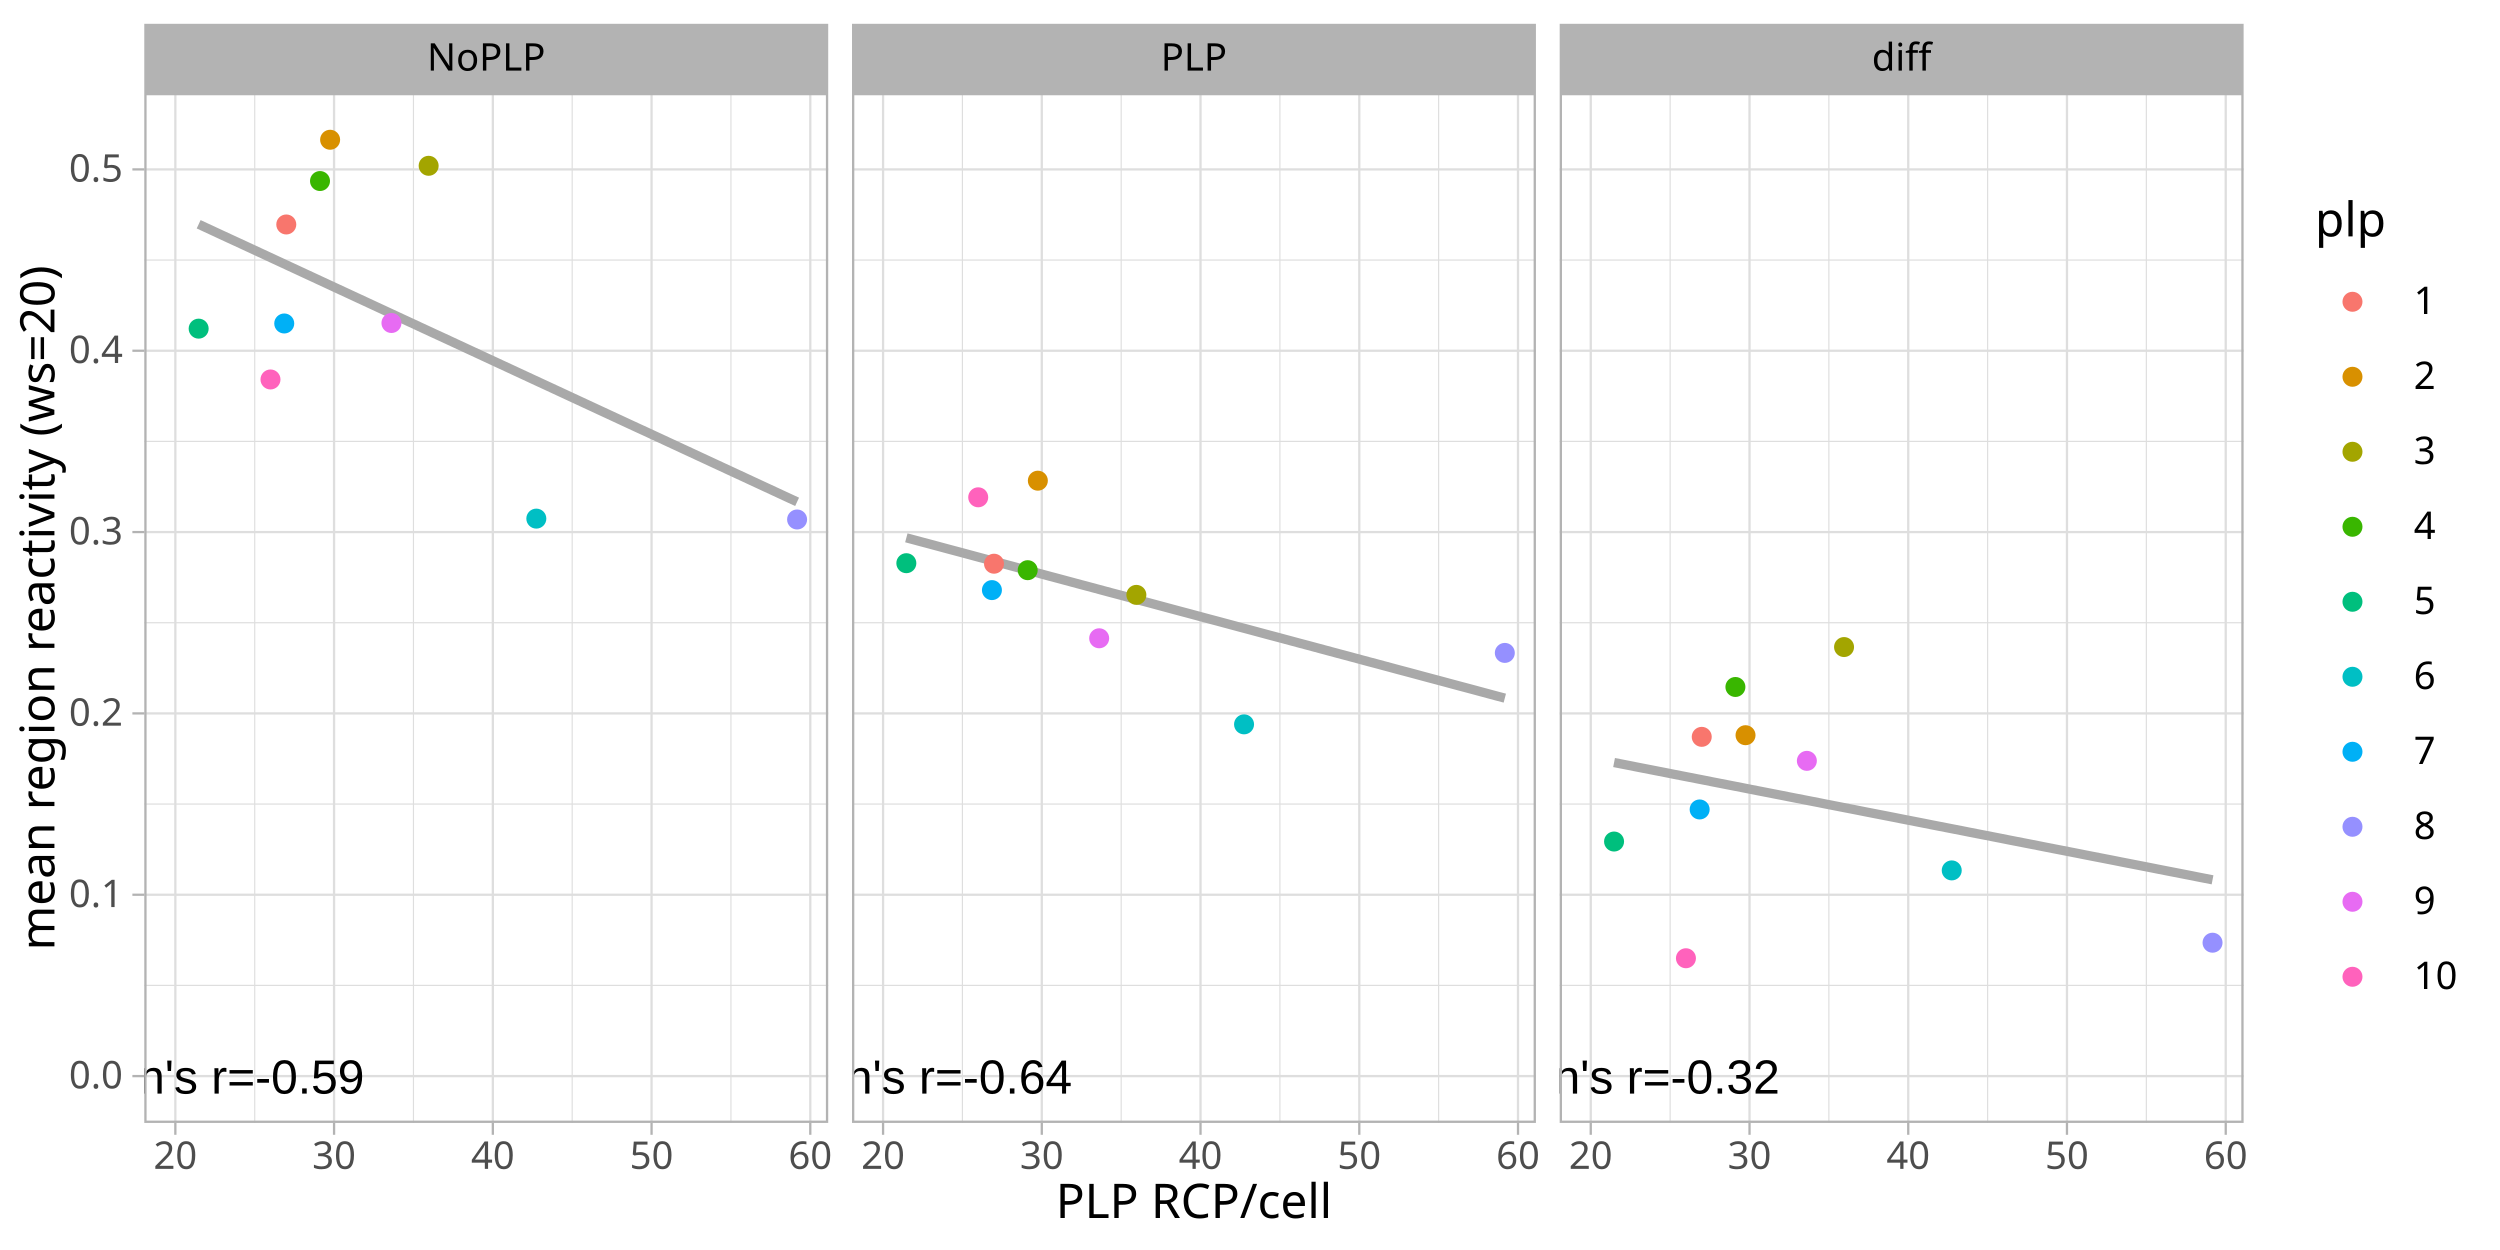
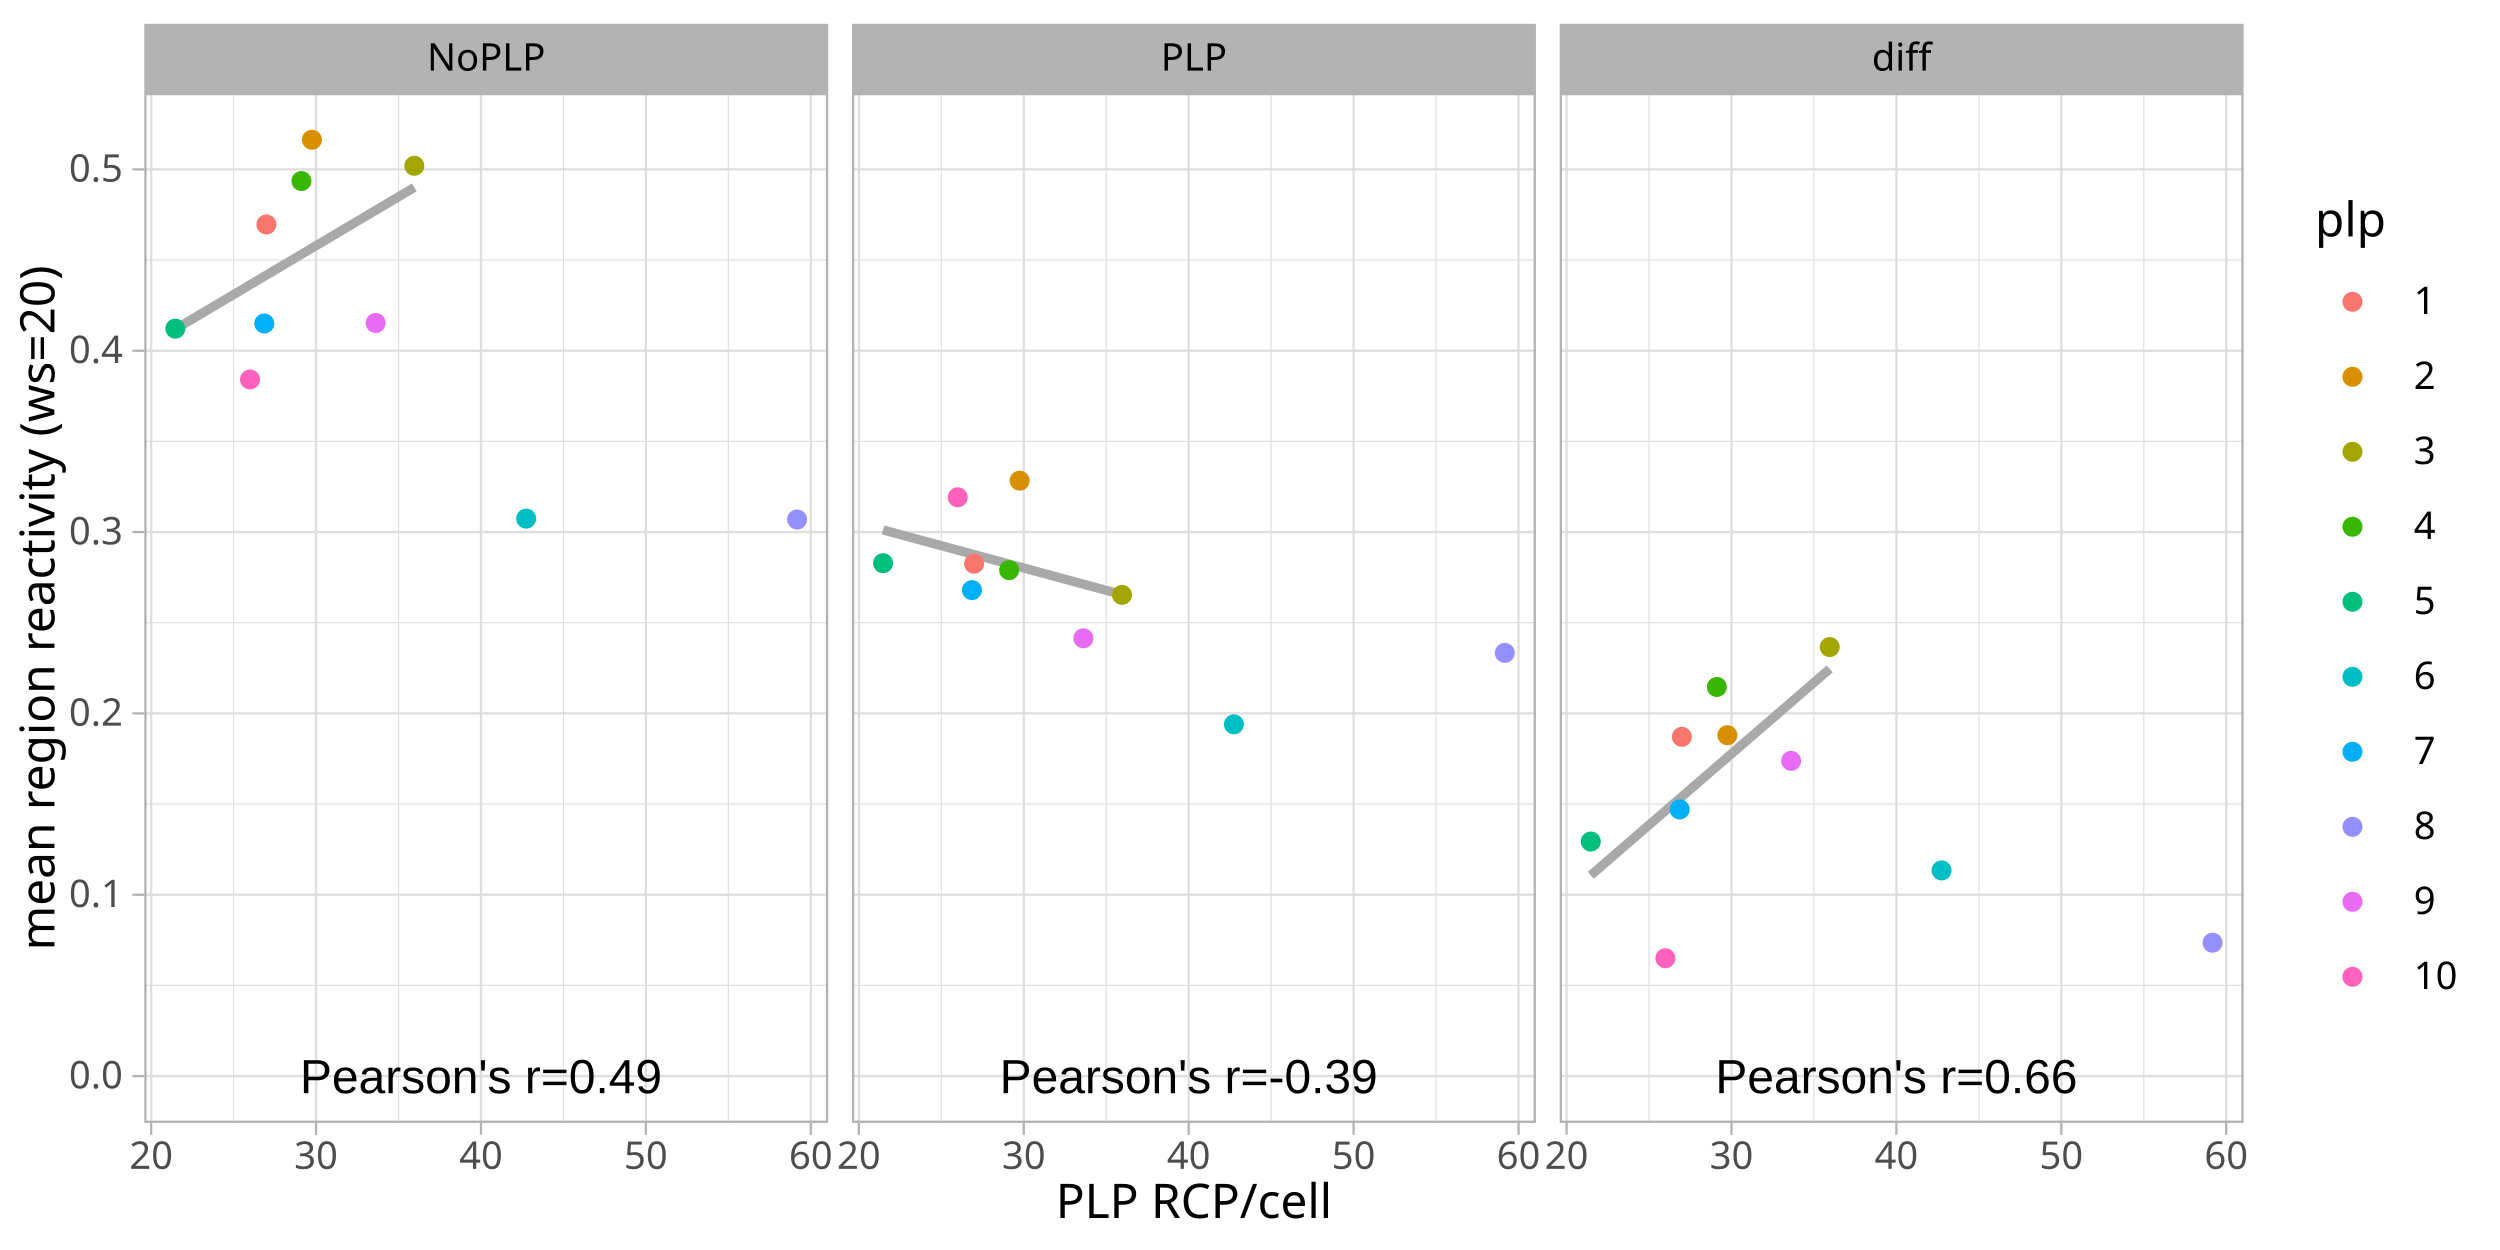
<svg xmlns="http://www.w3.org/2000/svg" class="svglite" width="576.00pt" height="288.00pt" viewBox="0 0 576.00 288.00">
  <defs>
    <style type="text/css">
    .svglite line, .svglite polyline, .svglite polygon, .svglite path, .svglite rect, .svglite circle {
      fill: none;
      stroke: #000000;
      stroke-linecap: round;
      stroke-linejoin: round;
      stroke-miterlimit: 10.00;
    }
    .svglite text {
      white-space: pre;
    }
  </style>
  </defs>
  <rect width="100%" height="100%" style="stroke: none; fill: #FFFFFF;" />
  <defs>
    <clipPath id="cpMC4wMHw1NzYuMDB8MC4wMHwyODguMDA=">
      <rect x="0.00" y="0.00" width="576.00" height="288.00" />
    </clipPath>
  </defs>
  <g clip-path="url(#cpMC4wMHw1NzYuMDB8MC4wMHwyODguMDA=)">
    <rect x="0" y="0.00" width="576.00" height="288.00" style="stroke-width: 1.07; stroke: #FFFFFF; fill: #FFFFFF;" />
  </g>
  <defs>
    <clipPath id="cpMzMuMjR8MTkwLjgyfDIxLjQyfDI1OC43Mg==">
      <rect x="33.24" y="21.42" width="157.58" height="237.30" />
    </clipPath>
  </defs>
  <g clip-path="url(#cpMzMuMjR8MTkwLjgyfDIxLjQyfDI1OC43Mg==)">
    <rect x="33.24" y="21.42" width="157.58" height="237.30" style="stroke-width: 1.07; stroke: none; fill: #FFFFFF;" />
    <polyline points="33.24,227.04 190.82,227.04 " style="stroke-width: 0.27; stroke: #DEDEDE; stroke-linecap: butt;" />
    <polyline points="33.24,185.26 190.82,185.26 " style="stroke-width: 0.27; stroke: #DEDEDE; stroke-linecap: butt;" />
    <polyline points="33.24,143.48 190.82,143.48 " style="stroke-width: 0.27; stroke: #DEDEDE; stroke-linecap: butt;" />
    <polyline points="33.24,101.70 190.82,101.70 " style="stroke-width: 0.27; stroke: #DEDEDE; stroke-linecap: butt;" />
    <polyline points="33.24,59.92 190.82,59.92 " style="stroke-width: 0.27; stroke: #DEDEDE; stroke-linecap: butt;" />
-     <polyline points="58.69,258.72 58.69,21.42 " style="stroke-width: 0.27; stroke: #DEDEDE; stroke-linecap: butt;" />
-     <polyline points="95.26,258.72 95.26,21.42 " style="stroke-width: 0.27; stroke: #DEDEDE; stroke-linecap: butt;" />
-     <polyline points="131.83,258.72 131.83,21.42 " style="stroke-width: 0.27; stroke: #DEDEDE; stroke-linecap: butt;" />
-     <polyline points="168.41,258.72 168.41,21.42 " style="stroke-width: 0.27; stroke: #DEDEDE; stroke-linecap: butt;" />
+     <polyline points="53.82,258.72 53.82,21.42 " style="stroke-width: 0.27; stroke: #DEDEDE; stroke-linecap: butt;" />
+     <polyline points="91.82,258.72 91.82,21.42 " style="stroke-width: 0.27; stroke: #DEDEDE; stroke-linecap: butt;" />
+     <polyline points="129.82,258.72 129.82,21.42 " style="stroke-width: 0.27; stroke: #DEDEDE; stroke-linecap: butt;" />
+     <polyline points="167.81,258.72 167.81,21.42 " style="stroke-width: 0.27; stroke: #DEDEDE; stroke-linecap: butt;" />
    <polyline points="33.24,247.93 190.82,247.93 " style="stroke-width: 0.53; stroke: #DEDEDE; stroke-linecap: butt;" />
    <polyline points="33.24,206.15 190.82,206.15 " style="stroke-width: 0.53; stroke: #DEDEDE; stroke-linecap: butt;" />
    <polyline points="33.24,164.37 190.82,164.37 " style="stroke-width: 0.53; stroke: #DEDEDE; stroke-linecap: butt;" />
    <polyline points="33.24,122.59 190.82,122.59 " style="stroke-width: 0.53; stroke: #DEDEDE; stroke-linecap: butt;" />
    <polyline points="33.24,80.81 190.82,80.81 " style="stroke-width: 0.53; stroke: #DEDEDE; stroke-linecap: butt;" />
    <polyline points="33.24,39.03 190.82,39.03 " style="stroke-width: 0.53; stroke: #DEDEDE; stroke-linecap: butt;" />
-     <polyline points="40.40,258.72 40.40,21.42 " style="stroke-width: 0.53; stroke: #DEDEDE; stroke-linecap: butt;" />
-     <polyline points="76.97,258.72 76.97,21.42 " style="stroke-width: 0.53; stroke: #DEDEDE; stroke-linecap: butt;" />
-     <polyline points="113.55,258.72 113.55,21.42 " style="stroke-width: 0.53; stroke: #DEDEDE; stroke-linecap: butt;" />
-     <polyline points="150.12,258.72 150.12,21.42 " style="stroke-width: 0.53; stroke: #DEDEDE; stroke-linecap: butt;" />
-     <polyline points="186.69,258.72 186.69,21.42 " style="stroke-width: 0.53; stroke: #DEDEDE; stroke-linecap: butt;" />
-     <polyline points="45.77,51.67 47.51,52.48 49.26,53.29 51.00,54.10 52.75,54.91 54.49,55.71 56.24,56.52 57.99,57.33 59.73,58.14 61.48,58.95 63.22,59.76 64.97,60.57 66.71,61.38 68.46,62.19 70.20,63.00 71.95,63.81 73.69,64.62 75.44,65.43 77.18,66.24 78.93,67.05 80.68,67.86 82.42,68.67 84.17,69.48 85.91,70.29 87.66,71.10 89.40,71.91 91.15,72.72 92.89,73.53 94.64,74.34 96.38,75.15 98.13,75.96 99.87,76.77 101.62,77.57 103.37,78.38 105.11,79.19 106.86,80.00 108.60,80.81 110.35,81.62 112.09,82.43 113.84,83.24 115.58,84.05 117.33,84.86 119.07,85.67 120.82,86.48 122.56,87.29 124.31,88.10 126.06,88.91 127.80,89.72 129.55,90.53 131.29,91.34 133.04,92.15 134.78,92.96 136.53,93.77 138.27,94.58 140.02,95.39 141.76,96.20 143.51,97.01 145.25,97.82 147.00,98.63 148.75,99.43 150.49,100.24 152.24,101.05 153.98,101.86 155.73,102.67 157.47,103.48 159.22,104.29 160.96,105.10 162.71,105.91 164.45,106.72 166.20,107.53 167.94,108.34 169.69,109.15 171.44,109.96 173.18,110.77 174.93,111.58 176.67,112.39 178.42,113.20 180.16,114.01 181.91,114.82 183.65,115.63 " style="stroke-width: 2.13; stroke: #A9A9A9; stroke-linecap: butt;" />
-     <circle cx="65.96" cy="51.72" r="1.95" style="stroke-width: 0.71; stroke: #F8766D; fill: #F8766D;" />
-     <circle cx="76.06" cy="32.20" r="1.95" style="stroke-width: 0.71; stroke: #D89000; fill: #D89000;" />
-     <circle cx="98.76" cy="38.20" r="1.95" style="stroke-width: 0.71; stroke: #A3A500; fill: #A3A500;" />
-     <circle cx="73.73" cy="41.71" r="1.95" style="stroke-width: 0.71; stroke: #39B600; fill: #39B600;" />
-     <circle cx="45.77" cy="75.72" r="1.95" style="stroke-width: 0.71; stroke: #00BF7D; fill: #00BF7D;" />
-     <circle cx="123.57" cy="119.49" r="1.95" style="stroke-width: 0.71; stroke: #00BFC4; fill: #00BFC4;" />
-     <circle cx="65.49" cy="74.53" r="1.95" style="stroke-width: 0.71; stroke: #00B0F6; fill: #00B0F6;" />
+     <polyline points="34.83,258.72 34.83,21.42 " style="stroke-width: 0.53; stroke: #DEDEDE; stroke-linecap: butt;" />
+     <polyline points="72.82,258.72 72.82,21.42 " style="stroke-width: 0.53; stroke: #DEDEDE; stroke-linecap: butt;" />
+     <polyline points="110.82,258.72 110.82,21.42 " style="stroke-width: 0.53; stroke: #DEDEDE; stroke-linecap: butt;" />
+     <polyline points="148.81,258.72 148.81,21.42 " style="stroke-width: 0.53; stroke: #DEDEDE; stroke-linecap: butt;" />
+     <polyline points="186.81,258.72 186.81,21.42 " style="stroke-width: 0.53; stroke: #DEDEDE; stroke-linecap: butt;" />
+     <polyline points="40.40,75.82 41.10,75.41 41.80,75.00 42.49,74.58 43.19,74.17 43.89,73.76 44.58,73.35 45.28,72.93 45.98,72.52 46.67,72.11 47.37,71.69 48.07,71.28 48.76,70.87 49.46,70.45 50.16,70.04 50.85,69.63 51.55,69.21 52.25,68.80 52.95,68.39 53.64,67.97 54.34,67.56 55.04,67.15 55.73,66.73 56.43,66.32 57.13,65.91 57.82,65.49 58.52,65.08 59.22,64.67 59.91,64.26 60.61,63.84 61.31,63.43 62.00,63.02 62.70,62.60 63.40,62.19 64.10,61.78 64.79,61.36 65.49,60.95 66.19,60.54 66.88,60.12 67.58,59.71 68.28,59.30 68.97,58.88 69.67,58.47 70.37,58.06 71.06,57.64 71.76,57.23 72.46,56.82 73.15,56.41 73.85,55.99 74.55,55.58 75.25,55.17 75.94,54.75 76.64,54.34 77.34,53.93 78.03,53.51 78.73,53.10 79.43,52.69 80.12,52.27 80.82,51.86 81.52,51.45 82.21,51.03 82.91,50.62 83.61,50.21 84.30,49.79 85.00,49.38 85.70,48.97 86.40,48.56 87.09,48.14 87.79,47.73 88.49,47.32 89.18,46.90 89.88,46.49 90.58,46.08 91.27,45.66 91.97,45.25 92.67,44.84 93.36,44.42 94.06,44.01 94.76,43.60 95.46,43.18 " style="stroke-width: 2.13; stroke: #A9A9A9; stroke-linecap: butt;" />
+     <circle cx="61.38" cy="51.72" r="1.95" style="stroke-width: 0.71; stroke: #F8766D; fill: #F8766D;" />
+     <circle cx="71.87" cy="32.20" r="1.95" style="stroke-width: 0.71; stroke: #D89000; fill: #D89000;" />
+     <circle cx="95.46" cy="38.20" r="1.95" style="stroke-width: 0.71; stroke: #A3A500; fill: #A3A500;" />
+     <circle cx="69.45" cy="41.71" r="1.95" style="stroke-width: 0.71; stroke: #39B600; fill: #39B600;" />
+     <circle cx="40.40" cy="75.72" r="1.95" style="stroke-width: 0.71; stroke: #00BF7D; fill: #00BF7D;" />
+     <circle cx="121.23" cy="119.49" r="1.95" style="stroke-width: 0.71; stroke: #00BFC4; fill: #00BFC4;" />
+     <circle cx="60.89" cy="74.53" r="1.95" style="stroke-width: 0.71; stroke: #00B0F6; fill: #00B0F6;" />
    <circle cx="183.65" cy="119.69" r="1.95" style="stroke-width: 0.71; stroke: #9590FF; fill: #9590FF;" />
-     <circle cx="90.19" cy="74.42" r="1.95" style="stroke-width: 0.71; stroke: #E76BF3; fill: #E76BF3;" />
-     <circle cx="62.32" cy="87.43" r="1.95" style="stroke-width: 0.71; stroke: #FF62BC; fill: #FF62BC;" />
-     <text x="40.40" y="251.96" text-anchor="middle" style="font-size: 11.04px; font-family: &quot;Arimo&quot;;" textLength="98.44px" lengthAdjust="spacingAndGlyphs">Pearson's r=-0.59</text>
+     <circle cx="86.55" cy="74.42" r="1.95" style="stroke-width: 0.71; stroke: #E76BF3; fill: #E76BF3;" />
+     <circle cx="57.60" cy="87.43" r="1.95" style="stroke-width: 0.71; stroke: #FF62BC; fill: #FF62BC;" />
+     <text x="110.82" y="251.87" text-anchor="middle" style="font-size: 11.04px; font-family: &quot;Arimo&quot;;" textLength="85.80px" lengthAdjust="spacingAndGlyphs">Pearson's r=0.49</text>
    <rect x="33.24" y="21.42" width="157.58" height="237.30" style="stroke-width: 1.07; stroke: #B3B3B3;" />
  </g>
  <g clip-path="url(#cpMC4wMHw1NzYuMDB8MC4wMHwyODguMDA=)">
</g>
  <defs>
    <clipPath id="cpMTk2LjMwfDM1My44N3wyMS40MnwyNTguNzI=">
      <rect x="196.30" y="21.42" width="157.58" height="237.30" />
    </clipPath>
  </defs>
  <g clip-path="url(#cpMTk2LjMwfDM1My44N3wyMS40MnwyNTguNzI=)">
    <rect x="196.30" y="21.42" width="157.58" height="237.30" style="stroke-width: 1.07; stroke: none; fill: #FFFFFF;" />
    <polyline points="196.30,227.04 353.87,227.04 " style="stroke-width: 0.27; stroke: #DEDEDE; stroke-linecap: butt;" />
    <polyline points="196.30,185.26 353.87,185.26 " style="stroke-width: 0.27; stroke: #DEDEDE; stroke-linecap: butt;" />
    <polyline points="196.30,143.48 353.87,143.48 " style="stroke-width: 0.27; stroke: #DEDEDE; stroke-linecap: butt;" />
    <polyline points="196.30,101.70 353.87,101.70 " style="stroke-width: 0.27; stroke: #DEDEDE; stroke-linecap: butt;" />
    <polyline points="196.30,59.92 353.87,59.92 " style="stroke-width: 0.27; stroke: #DEDEDE; stroke-linecap: butt;" />
-     <polyline points="221.74,258.72 221.74,21.42 " style="stroke-width: 0.27; stroke: #DEDEDE; stroke-linecap: butt;" />
-     <polyline points="258.32,258.72 258.32,21.42 " style="stroke-width: 0.27; stroke: #DEDEDE; stroke-linecap: butt;" />
-     <polyline points="294.89,258.72 294.89,21.42 " style="stroke-width: 0.27; stroke: #DEDEDE; stroke-linecap: butt;" />
-     <polyline points="331.46,258.72 331.46,21.42 " style="stroke-width: 0.27; stroke: #DEDEDE; stroke-linecap: butt;" />
+     <polyline points="216.88,258.72 216.88,21.42 " style="stroke-width: 0.27; stroke: #DEDEDE; stroke-linecap: butt;" />
+     <polyline points="254.88,258.72 254.88,21.42 " style="stroke-width: 0.27; stroke: #DEDEDE; stroke-linecap: butt;" />
+     <polyline points="292.87,258.72 292.87,21.42 " style="stroke-width: 0.27; stroke: #DEDEDE; stroke-linecap: butt;" />
+     <polyline points="330.87,258.72 330.87,21.42 " style="stroke-width: 0.27; stroke: #DEDEDE; stroke-linecap: butt;" />
    <polyline points="196.30,247.93 353.87,247.93 " style="stroke-width: 0.53; stroke: #DEDEDE; stroke-linecap: butt;" />
    <polyline points="196.30,206.15 353.87,206.15 " style="stroke-width: 0.53; stroke: #DEDEDE; stroke-linecap: butt;" />
    <polyline points="196.30,164.37 353.87,164.37 " style="stroke-width: 0.53; stroke: #DEDEDE; stroke-linecap: butt;" />
    <polyline points="196.30,122.59 353.87,122.59 " style="stroke-width: 0.53; stroke: #DEDEDE; stroke-linecap: butt;" />
    <polyline points="196.30,80.81 353.87,80.81 " style="stroke-width: 0.53; stroke: #DEDEDE; stroke-linecap: butt;" />
    <polyline points="196.30,39.03 353.87,39.03 " style="stroke-width: 0.53; stroke: #DEDEDE; stroke-linecap: butt;" />
-     <polyline points="203.46,258.72 203.46,21.42 " style="stroke-width: 0.53; stroke: #DEDEDE; stroke-linecap: butt;" />
-     <polyline points="240.03,258.72 240.03,21.42 " style="stroke-width: 0.53; stroke: #DEDEDE; stroke-linecap: butt;" />
-     <polyline points="276.60,258.72 276.60,21.42 " style="stroke-width: 0.53; stroke: #DEDEDE; stroke-linecap: butt;" />
-     <polyline points="313.18,258.72 313.18,21.42 " style="stroke-width: 0.53; stroke: #DEDEDE; stroke-linecap: butt;" />
-     <polyline points="349.75,258.72 349.75,21.42 " style="stroke-width: 0.53; stroke: #DEDEDE; stroke-linecap: butt;" />
-     <polyline points="208.82,123.91 210.57,124.38 212.32,124.85 214.06,125.31 215.81,125.78 217.55,126.25 219.30,126.72 221.04,127.18 222.79,127.65 224.53,128.12 226.28,128.59 228.02,129.05 229.77,129.52 231.51,129.99 233.26,130.46 235.01,130.93 236.75,131.39 238.50,131.86 240.24,132.33 241.99,132.80 243.73,133.26 245.48,133.73 247.22,134.20 248.97,134.67 250.71,135.13 252.46,135.60 254.20,136.07 255.95,136.54 257.70,137.00 259.44,137.47 261.19,137.94 262.93,138.41 264.68,138.87 266.42,139.34 268.17,139.81 269.91,140.28 271.66,140.75 273.40,141.21 275.15,141.68 276.89,142.15 278.64,142.62 280.39,143.08 282.13,143.55 283.88,144.02 285.62,144.49 287.37,144.95 289.11,145.42 290.86,145.89 292.60,146.36 294.35,146.82 296.09,147.29 297.84,147.76 299.58,148.23 301.33,148.69 303.08,149.16 304.82,149.63 306.57,150.10 308.31,150.57 310.06,151.03 311.80,151.50 313.55,151.97 315.29,152.44 317.04,152.90 318.78,153.37 320.53,153.84 322.27,154.31 324.02,154.77 325.77,155.24 327.51,155.71 329.26,156.18 331.00,156.64 332.75,157.11 334.49,157.58 336.24,158.05 337.98,158.51 339.73,158.98 341.47,159.45 343.22,159.92 344.96,160.39 346.71,160.85 " style="stroke-width: 2.13; stroke: #A9A9A9; stroke-linecap: butt;" />
-     <circle cx="229.02" cy="129.88" r="1.95" style="stroke-width: 0.71; stroke: #F8766D; fill: #F8766D;" />
-     <circle cx="239.12" cy="110.75" r="1.95" style="stroke-width: 0.71; stroke: #D89000; fill: #D89000;" />
-     <circle cx="261.82" cy="137.06" r="1.95" style="stroke-width: 0.71; stroke: #A3A500; fill: #A3A500;" />
-     <circle cx="236.78" cy="131.37" r="1.95" style="stroke-width: 0.71; stroke: #39B600; fill: #39B600;" />
-     <circle cx="208.82" cy="129.76" r="1.95" style="stroke-width: 0.71; stroke: #00BF7D; fill: #00BF7D;" />
-     <circle cx="286.63" cy="166.89" r="1.95" style="stroke-width: 0.71; stroke: #00BFC4; fill: #00BFC4;" />
-     <circle cx="228.54" cy="135.96" r="1.95" style="stroke-width: 0.71; stroke: #00B0F6; fill: #00B0F6;" />
+     <polyline points="197.88,258.72 197.88,21.42 " style="stroke-width: 0.53; stroke: #DEDEDE; stroke-linecap: butt;" />
+     <polyline points="235.88,258.72 235.88,21.42 " style="stroke-width: 0.53; stroke: #DEDEDE; stroke-linecap: butt;" />
+     <polyline points="273.87,258.72 273.87,21.42 " style="stroke-width: 0.53; stroke: #DEDEDE; stroke-linecap: butt;" />
+     <polyline points="311.87,258.72 311.87,21.42 " style="stroke-width: 0.53; stroke: #DEDEDE; stroke-linecap: butt;" />
+     <polyline points="349.87,258.72 349.87,21.42 " style="stroke-width: 0.53; stroke: #DEDEDE; stroke-linecap: butt;" />
+     <polyline points="203.46,122.09 204.15,122.28 204.85,122.47 205.55,122.66 206.25,122.85 206.94,123.04 207.64,123.22 208.34,123.41 209.03,123.60 209.73,123.79 210.43,123.98 211.12,124.17 211.82,124.36 212.52,124.55 213.21,124.73 213.91,124.92 214.61,125.11 215.31,125.30 216.00,125.49 216.70,125.68 217.40,125.87 218.09,126.05 218.79,126.24 219.49,126.43 220.18,126.62 220.88,126.81 221.58,127.00 222.27,127.19 222.97,127.38 223.67,127.56 224.36,127.75 225.06,127.94 225.76,128.13 226.46,128.32 227.15,128.51 227.85,128.70 228.55,128.88 229.24,129.07 229.94,129.26 230.64,129.45 231.33,129.64 232.03,129.83 232.73,130.02 233.42,130.21 234.12,130.39 234.82,130.58 235.51,130.77 236.21,130.96 236.91,131.15 237.61,131.34 238.30,131.53 239.00,131.72 239.70,131.90 240.39,132.09 241.09,132.28 241.79,132.47 242.48,132.66 243.18,132.85 243.88,133.04 244.57,133.22 245.27,133.41 245.97,133.60 246.66,133.79 247.36,133.98 248.06,134.17 248.76,134.36 249.45,134.55 250.15,134.73 250.85,134.92 251.54,135.11 252.24,135.30 252.94,135.49 253.63,135.68 254.33,135.87 255.03,136.06 255.72,136.24 256.42,136.43 257.12,136.62 257.82,136.81 258.51,137.00 " style="stroke-width: 2.13; stroke: #A9A9A9; stroke-linecap: butt;" />
+     <circle cx="224.44" cy="129.88" r="1.95" style="stroke-width: 0.71; stroke: #F8766D; fill: #F8766D;" />
+     <circle cx="234.93" cy="110.75" r="1.95" style="stroke-width: 0.71; stroke: #D89000; fill: #D89000;" />
+     <circle cx="258.51" cy="137.06" r="1.95" style="stroke-width: 0.71; stroke: #A3A500; fill: #A3A500;" />
+     <circle cx="232.51" cy="131.37" r="1.95" style="stroke-width: 0.71; stroke: #39B600; fill: #39B600;" />
+     <circle cx="203.46" cy="129.76" r="1.95" style="stroke-width: 0.71; stroke: #00BF7D; fill: #00BF7D;" />
+     <circle cx="284.29" cy="166.89" r="1.95" style="stroke-width: 0.71; stroke: #00BFC4; fill: #00BFC4;" />
+     <circle cx="223.94" cy="135.96" r="1.95" style="stroke-width: 0.71; stroke: #00B0F6; fill: #00B0F6;" />
    <circle cx="346.71" cy="150.43" r="1.95" style="stroke-width: 0.71; stroke: #9590FF; fill: #9590FF;" />
-     <circle cx="253.25" cy="147.06" r="1.95" style="stroke-width: 0.71; stroke: #E76BF3; fill: #E76BF3;" />
-     <circle cx="225.38" cy="114.58" r="1.95" style="stroke-width: 0.71; stroke: #FF62BC; fill: #FF62BC;" />
-     <text x="203.46" y="251.96" text-anchor="middle" style="font-size: 11.04px; font-family: &quot;Arimo&quot;;" textLength="98.44px" lengthAdjust="spacingAndGlyphs">Pearson's r=-0.64</text>
+     <circle cx="249.61" cy="147.06" r="1.95" style="stroke-width: 0.71; stroke: #E76BF3; fill: #E76BF3;" />
+     <circle cx="220.66" cy="114.58" r="1.95" style="stroke-width: 0.71; stroke: #FF62BC; fill: #FF62BC;" />
+     <text x="273.87" y="251.87" text-anchor="middle" style="font-size: 11.04px; font-family: &quot;Arimo&quot;;" textLength="89.35px" lengthAdjust="spacingAndGlyphs">Pearson's r=-0.39</text>
    <rect x="196.30" y="21.42" width="157.58" height="237.30" style="stroke-width: 1.07; stroke: #B3B3B3;" />
  </g>
  <g clip-path="url(#cpMC4wMHw1NzYuMDB8MC4wMHwyODguMDA=)">
</g>
  <defs>
    <clipPath id="cpMzU5LjM1fDUxNi45M3wyMS40MnwyNTguNzI=">
      <rect x="359.35" y="21.42" width="157.58" height="237.30" />
    </clipPath>
  </defs>
  <g clip-path="url(#cpMzU5LjM1fDUxNi45M3wyMS40MnwyNTguNzI=)">
    <rect x="359.35" y="21.42" width="157.58" height="237.30" style="stroke-width: 1.07; stroke: none; fill: #FFFFFF;" />
    <polyline points="359.35,227.04 516.93,227.04 " style="stroke-width: 0.27; stroke: #DEDEDE; stroke-linecap: butt;" />
    <polyline points="359.35,185.26 516.93,185.26 " style="stroke-width: 0.27; stroke: #DEDEDE; stroke-linecap: butt;" />
    <polyline points="359.35,143.48 516.93,143.48 " style="stroke-width: 0.27; stroke: #DEDEDE; stroke-linecap: butt;" />
    <polyline points="359.35,101.70 516.93,101.70 " style="stroke-width: 0.27; stroke: #DEDEDE; stroke-linecap: butt;" />
    <polyline points="359.35,59.92 516.93,59.92 " style="stroke-width: 0.27; stroke: #DEDEDE; stroke-linecap: butt;" />
-     <polyline points="384.80,258.72 384.80,21.42 " style="stroke-width: 0.27; stroke: #DEDEDE; stroke-linecap: butt;" />
-     <polyline points="421.37,258.72 421.37,21.42 " style="stroke-width: 0.27; stroke: #DEDEDE; stroke-linecap: butt;" />
-     <polyline points="457.95,258.72 457.95,21.42 " style="stroke-width: 0.27; stroke: #DEDEDE; stroke-linecap: butt;" />
-     <polyline points="494.52,258.72 494.52,21.42 " style="stroke-width: 0.27; stroke: #DEDEDE; stroke-linecap: butt;" />
+     <polyline points="379.94,258.72 379.94,21.42 " style="stroke-width: 0.27; stroke: #DEDEDE; stroke-linecap: butt;" />
+     <polyline points="417.93,258.72 417.93,21.42 " style="stroke-width: 0.27; stroke: #DEDEDE; stroke-linecap: butt;" />
+     <polyline points="455.93,258.72 455.93,21.42 " style="stroke-width: 0.27; stroke: #DEDEDE; stroke-linecap: butt;" />
+     <polyline points="493.93,258.72 493.93,21.42 " style="stroke-width: 0.27; stroke: #DEDEDE; stroke-linecap: butt;" />
    <polyline points="359.35,247.93 516.93,247.93 " style="stroke-width: 0.53; stroke: #DEDEDE; stroke-linecap: butt;" />
    <polyline points="359.35,206.15 516.93,206.15 " style="stroke-width: 0.53; stroke: #DEDEDE; stroke-linecap: butt;" />
    <polyline points="359.35,164.37 516.93,164.37 " style="stroke-width: 0.53; stroke: #DEDEDE; stroke-linecap: butt;" />
    <polyline points="359.35,122.59 516.93,122.59 " style="stroke-width: 0.53; stroke: #DEDEDE; stroke-linecap: butt;" />
    <polyline points="359.35,80.81 516.93,80.81 " style="stroke-width: 0.53; stroke: #DEDEDE; stroke-linecap: butt;" />
    <polyline points="359.35,39.03 516.93,39.03 " style="stroke-width: 0.53; stroke: #DEDEDE; stroke-linecap: butt;" />
-     <polyline points="366.51,258.72 366.51,21.42 " style="stroke-width: 0.53; stroke: #DEDEDE; stroke-linecap: butt;" />
-     <polyline points="403.09,258.72 403.09,21.42 " style="stroke-width: 0.53; stroke: #DEDEDE; stroke-linecap: butt;" />
-     <polyline points="439.66,258.72 439.66,21.42 " style="stroke-width: 0.53; stroke: #DEDEDE; stroke-linecap: butt;" />
-     <polyline points="476.23,258.72 476.23,21.42 " style="stroke-width: 0.53; stroke: #DEDEDE; stroke-linecap: butt;" />
-     <polyline points="512.81,258.72 512.81,21.42 " style="stroke-width: 0.53; stroke: #DEDEDE; stroke-linecap: butt;" />
-     <polyline points="371.88,175.69 373.63,176.03 375.37,176.37 377.12,176.72 378.86,177.06 380.61,177.40 382.35,177.74 384.10,178.08 385.84,178.43 387.59,178.77 389.34,179.11 391.08,179.45 392.83,179.79 394.57,180.14 396.32,180.48 398.06,180.82 399.81,181.16 401.55,181.50 403.30,181.85 405.04,182.19 406.79,182.53 408.53,182.87 410.28,183.21 412.03,183.56 413.77,183.90 415.52,184.24 417.26,184.58 419.01,184.92 420.75,185.27 422.50,185.61 424.24,185.95 425.99,186.29 427.73,186.63 429.48,186.98 431.22,187.32 432.97,187.66 434.72,188.00 436.46,188.34 438.21,188.69 439.95,189.03 441.70,189.37 443.44,189.71 445.19,190.06 446.93,190.40 448.68,190.74 450.42,191.08 452.17,191.42 453.91,191.77 455.66,192.11 457.41,192.45 459.15,192.79 460.90,193.13 462.64,193.48 464.39,193.82 466.13,194.16 467.88,194.50 469.62,194.84 471.37,195.19 473.11,195.53 474.86,195.87 476.60,196.21 478.35,196.55 480.10,196.90 481.84,197.24 483.59,197.58 485.33,197.92 487.08,198.26 488.82,198.61 490.57,198.95 492.31,199.29 494.06,199.63 495.80,199.97 497.55,200.32 499.29,200.66 501.04,201.00 502.79,201.34 504.53,201.68 506.28,202.03 508.02,202.37 509.77,202.71 " style="stroke-width: 2.13; stroke: #A9A9A9; stroke-linecap: butt;" />
-     <circle cx="392.08" cy="169.77" r="1.95" style="stroke-width: 0.71; stroke: #F8766D; fill: #F8766D;" />
-     <circle cx="402.17" cy="169.39" r="1.95" style="stroke-width: 0.71; stroke: #D89000; fill: #D89000;" />
-     <circle cx="424.87" cy="149.08" r="1.95" style="stroke-width: 0.71; stroke: #A3A500; fill: #A3A500;" />
-     <circle cx="399.84" cy="158.28" r="1.95" style="stroke-width: 0.71; stroke: #39B600; fill: #39B600;" />
-     <circle cx="371.88" cy="193.89" r="1.95" style="stroke-width: 0.71; stroke: #00BF7D; fill: #00BF7D;" />
-     <circle cx="449.68" cy="200.54" r="1.95" style="stroke-width: 0.71; stroke: #00BFC4; fill: #00BFC4;" />
-     <circle cx="391.60" cy="186.50" r="1.95" style="stroke-width: 0.71; stroke: #00B0F6; fill: #00B0F6;" />
+     <polyline points="360.94,258.72 360.94,21.42 " style="stroke-width: 0.53; stroke: #DEDEDE; stroke-linecap: butt;" />
+     <polyline points="398.94,258.72 398.94,21.42 " style="stroke-width: 0.53; stroke: #DEDEDE; stroke-linecap: butt;" />
+     <polyline points="436.93,258.72 436.93,21.42 " style="stroke-width: 0.53; stroke: #DEDEDE; stroke-linecap: butt;" />
+     <polyline points="474.93,258.72 474.93,21.42 " style="stroke-width: 0.53; stroke: #DEDEDE; stroke-linecap: butt;" />
+     <polyline points="512.92,258.72 512.92,21.42 " style="stroke-width: 0.53; stroke: #DEDEDE; stroke-linecap: butt;" />
+     <polyline points="366.51,201.67 367.21,201.07 367.91,200.46 368.61,199.86 369.30,199.26 370.00,198.66 370.70,198.06 371.39,197.45 372.09,196.85 372.79,196.25 373.48,195.65 374.18,195.05 374.88,194.44 375.57,193.84 376.27,193.24 376.97,192.64 377.67,192.04 378.36,191.44 379.06,190.83 379.76,190.23 380.45,189.63 381.15,189.03 381.85,188.43 382.54,187.82 383.24,187.22 383.94,186.62 384.63,186.02 385.33,185.42 386.03,184.81 386.72,184.21 387.42,183.61 388.12,183.01 388.82,182.41 389.51,181.81 390.21,181.20 390.91,180.60 391.60,180.00 392.30,179.40 393.00,178.80 393.69,178.19 394.39,177.59 395.09,176.99 395.78,176.39 396.48,175.79 397.18,175.19 397.87,174.58 398.57,173.98 399.27,173.38 399.97,172.78 400.66,172.18 401.36,171.57 402.06,170.97 402.75,170.37 403.45,169.77 404.15,169.17 404.84,168.56 405.54,167.96 406.24,167.36 406.93,166.76 407.63,166.16 408.33,165.56 409.02,164.95 409.72,164.35 410.42,163.75 411.12,163.15 411.81,162.55 412.51,161.94 413.21,161.34 413.90,160.74 414.60,160.14 415.30,159.54 415.99,158.94 416.69,158.33 417.39,157.73 418.08,157.13 418.78,156.53 419.48,155.93 420.17,155.32 420.87,154.72 421.57,154.12 " style="stroke-width: 2.13; stroke: #A9A9A9; stroke-linecap: butt;" />
+     <circle cx="387.50" cy="169.77" r="1.95" style="stroke-width: 0.71; stroke: #F8766D; fill: #F8766D;" />
+     <circle cx="397.99" cy="169.39" r="1.95" style="stroke-width: 0.71; stroke: #D89000; fill: #D89000;" />
+     <circle cx="421.57" cy="149.08" r="1.95" style="stroke-width: 0.71; stroke: #A3A500; fill: #A3A500;" />
+     <circle cx="395.56" cy="158.28" r="1.95" style="stroke-width: 0.71; stroke: #39B600; fill: #39B600;" />
+     <circle cx="366.51" cy="193.89" r="1.95" style="stroke-width: 0.71; stroke: #00BF7D; fill: #00BF7D;" />
+     <circle cx="447.34" cy="200.54" r="1.95" style="stroke-width: 0.71; stroke: #00BFC4; fill: #00BFC4;" />
+     <circle cx="387.00" cy="186.50" r="1.95" style="stroke-width: 0.71; stroke: #00B0F6; fill: #00B0F6;" />
    <circle cx="509.77" cy="217.20" r="1.95" style="stroke-width: 0.71; stroke: #9590FF; fill: #9590FF;" />
-     <circle cx="416.30" cy="175.30" r="1.95" style="stroke-width: 0.71; stroke: #E76BF3; fill: #E76BF3;" />
-     <circle cx="388.44" cy="220.78" r="1.95" style="stroke-width: 0.71; stroke: #FF62BC; fill: #FF62BC;" />
-     <text x="366.51" y="251.96" text-anchor="middle" style="font-size: 11.04px; font-family: &quot;Arimo&quot;;" textLength="98.44px" lengthAdjust="spacingAndGlyphs">Pearson's r=-0.32</text>
+     <circle cx="412.67" cy="175.30" r="1.95" style="stroke-width: 0.71; stroke: #E76BF3; fill: #E76BF3;" />
+     <circle cx="383.71" cy="220.78" r="1.95" style="stroke-width: 0.71; stroke: #FF62BC; fill: #FF62BC;" />
+     <text x="436.93" y="251.87" text-anchor="middle" style="font-size: 11.04px; font-family: &quot;Arimo&quot;;" textLength="85.80px" lengthAdjust="spacingAndGlyphs">Pearson's r=0.66</text>
    <rect x="359.35" y="21.42" width="157.58" height="237.30" style="stroke-width: 1.07; stroke: #B3B3B3;" />
  </g>
  <g clip-path="url(#cpMC4wMHw1NzYuMDB8MC4wMHwyODguMDA=)">
</g>
  <defs>
    <clipPath id="cpMzMuMjR8MTkwLjgyfDUuNDh8MjEuNDI=">
      <rect x="33.24" y="5.48" width="157.58" height="15.94" />
    </clipPath>
  </defs>
  <g clip-path="url(#cpMzMuMjR8MTkwLjgyfDUuNDh8MjEuNDI=)">
    <rect x="33.24" y="5.48" width="157.58" height="15.94" style="stroke-width: 1.07; stroke: none; fill: #B3B3B3;" />
    <text x="112.03" y="16.27" text-anchor="middle" style="font-size: 8.80px; font-family: &quot;Carlito&quot;;" textLength="23.10px" lengthAdjust="spacingAndGlyphs">NoPLP</text>
  </g>
  <g clip-path="url(#cpMC4wMHw1NzYuMDB8MC4wMHwyODguMDA=)">
</g>
  <defs>
    <clipPath id="cpMTk2LjMwfDM1My44N3w1LjQ4fDIxLjQy">
      <rect x="196.30" y="5.48" width="157.58" height="15.94" />
    </clipPath>
  </defs>
  <g clip-path="url(#cpMTk2LjMwfDM1My44N3w1LjQ4fDIxLjQy)">
    <rect x="196.30" y="5.48" width="157.58" height="15.94" style="stroke-width: 1.07; stroke: none; fill: #B3B3B3;" />
    <text x="275.08" y="16.27" text-anchor="middle" style="font-size: 8.80px; font-family: &quot;Carlito&quot;;" textLength="12.79px" lengthAdjust="spacingAndGlyphs">PLP</text>
  </g>
  <g clip-path="url(#cpMC4wMHw1NzYuMDB8MC4wMHwyODguMDA=)">
</g>
  <defs>
    <clipPath id="cpMzU5LjM1fDUxNi45M3w1LjQ4fDIxLjQy">
      <rect x="359.35" y="5.48" width="157.58" height="15.94" />
    </clipPath>
  </defs>
  <g clip-path="url(#cpMzU5LjM1fDUxNi45M3w1LjQ4fDIxLjQy)">
    <rect x="359.35" y="5.48" width="157.58" height="15.94" style="stroke-width: 1.07; stroke: none; fill: #B3B3B3;" />
    <text x="438.14" y="16.27" text-anchor="middle" style="font-size: 8.80px; font-family: &quot;Carlito&quot;;" textLength="12.01px" lengthAdjust="spacingAndGlyphs">diff</text>
  </g>
  <g clip-path="url(#cpMC4wMHw1NzYuMDB8MC4wMHwyODguMDA=)">
-     <polyline points="40.40,261.46 40.40,258.72 " style="stroke-width: 0.53; stroke: #B3B3B3; stroke-linecap: butt;" />
-     <polyline points="76.97,261.46 76.97,258.72 " style="stroke-width: 0.53; stroke: #B3B3B3; stroke-linecap: butt;" />
-     <polyline points="113.55,261.46 113.55,258.72 " style="stroke-width: 0.53; stroke: #B3B3B3; stroke-linecap: butt;" />
-     <polyline points="150.12,261.46 150.12,258.72 " style="stroke-width: 0.53; stroke: #B3B3B3; stroke-linecap: butt;" />
-     <polyline points="186.69,261.46 186.69,258.72 " style="stroke-width: 0.53; stroke: #B3B3B3; stroke-linecap: butt;" />
-     <text x="40.40" y="269.30" text-anchor="middle" style="font-size: 8.80px;fill: #4D4D4D; font-family: &quot;Carlito&quot;;" textLength="8.91px" lengthAdjust="spacingAndGlyphs">20</text>
-     <text x="76.97" y="269.30" text-anchor="middle" style="font-size: 8.80px;fill: #4D4D4D; font-family: &quot;Carlito&quot;;" textLength="8.91px" lengthAdjust="spacingAndGlyphs">30</text>
-     <text x="113.55" y="269.30" text-anchor="middle" style="font-size: 8.80px;fill: #4D4D4D; font-family: &quot;Carlito&quot;;" textLength="8.91px" lengthAdjust="spacingAndGlyphs">40</text>
-     <text x="150.12" y="269.30" text-anchor="middle" style="font-size: 8.80px;fill: #4D4D4D; font-family: &quot;Carlito&quot;;" textLength="8.91px" lengthAdjust="spacingAndGlyphs">50</text>
-     <text x="186.69" y="269.30" text-anchor="middle" style="font-size: 8.80px;fill: #4D4D4D; font-family: &quot;Carlito&quot;;" textLength="8.91px" lengthAdjust="spacingAndGlyphs">60</text>
-     <polyline points="203.46,261.46 203.46,258.72 " style="stroke-width: 0.53; stroke: #B3B3B3; stroke-linecap: butt;" />
-     <polyline points="240.03,261.46 240.03,258.72 " style="stroke-width: 0.53; stroke: #B3B3B3; stroke-linecap: butt;" />
-     <polyline points="276.60,261.46 276.60,258.72 " style="stroke-width: 0.53; stroke: #B3B3B3; stroke-linecap: butt;" />
-     <polyline points="313.18,261.46 313.18,258.72 " style="stroke-width: 0.53; stroke: #B3B3B3; stroke-linecap: butt;" />
-     <polyline points="349.75,261.46 349.75,258.72 " style="stroke-width: 0.53; stroke: #B3B3B3; stroke-linecap: butt;" />
-     <text x="203.46" y="269.30" text-anchor="middle" style="font-size: 8.80px;fill: #4D4D4D; font-family: &quot;Carlito&quot;;" textLength="8.91px" lengthAdjust="spacingAndGlyphs">20</text>
-     <text x="240.03" y="269.30" text-anchor="middle" style="font-size: 8.80px;fill: #4D4D4D; font-family: &quot;Carlito&quot;;" textLength="8.91px" lengthAdjust="spacingAndGlyphs">30</text>
-     <text x="276.60" y="269.30" text-anchor="middle" style="font-size: 8.80px;fill: #4D4D4D; font-family: &quot;Carlito&quot;;" textLength="8.91px" lengthAdjust="spacingAndGlyphs">40</text>
-     <text x="313.18" y="269.30" text-anchor="middle" style="font-size: 8.80px;fill: #4D4D4D; font-family: &quot;Carlito&quot;;" textLength="8.91px" lengthAdjust="spacingAndGlyphs">50</text>
-     <text x="349.75" y="269.30" text-anchor="middle" style="font-size: 8.80px;fill: #4D4D4D; font-family: &quot;Carlito&quot;;" textLength="8.91px" lengthAdjust="spacingAndGlyphs">60</text>
-     <polyline points="366.51,261.46 366.51,258.72 " style="stroke-width: 0.53; stroke: #B3B3B3; stroke-linecap: butt;" />
-     <polyline points="403.09,261.46 403.09,258.72 " style="stroke-width: 0.53; stroke: #B3B3B3; stroke-linecap: butt;" />
-     <polyline points="439.66,261.46 439.66,258.72 " style="stroke-width: 0.53; stroke: #B3B3B3; stroke-linecap: butt;" />
-     <polyline points="476.23,261.46 476.23,258.72 " style="stroke-width: 0.53; stroke: #B3B3B3; stroke-linecap: butt;" />
-     <polyline points="512.81,261.46 512.81,258.72 " style="stroke-width: 0.53; stroke: #B3B3B3; stroke-linecap: butt;" />
-     <text x="366.51" y="269.30" text-anchor="middle" style="font-size: 8.80px;fill: #4D4D4D; font-family: &quot;Carlito&quot;;" textLength="8.91px" lengthAdjust="spacingAndGlyphs">20</text>
-     <text x="403.09" y="269.30" text-anchor="middle" style="font-size: 8.80px;fill: #4D4D4D; font-family: &quot;Carlito&quot;;" textLength="8.91px" lengthAdjust="spacingAndGlyphs">30</text>
-     <text x="439.66" y="269.30" text-anchor="middle" style="font-size: 8.80px;fill: #4D4D4D; font-family: &quot;Carlito&quot;;" textLength="8.91px" lengthAdjust="spacingAndGlyphs">40</text>
-     <text x="476.23" y="269.30" text-anchor="middle" style="font-size: 8.80px;fill: #4D4D4D; font-family: &quot;Carlito&quot;;" textLength="8.91px" lengthAdjust="spacingAndGlyphs">50</text>
-     <text x="512.81" y="269.30" text-anchor="middle" style="font-size: 8.80px;fill: #4D4D4D; font-family: &quot;Carlito&quot;;" textLength="8.91px" lengthAdjust="spacingAndGlyphs">60</text>
+     <polyline points="34.83,261.46 34.83,258.72 " style="stroke-width: 0.53; stroke: #B3B3B3; stroke-linecap: butt;" />
+     <polyline points="72.82,261.46 72.82,258.72 " style="stroke-width: 0.53; stroke: #B3B3B3; stroke-linecap: butt;" />
+     <polyline points="110.82,261.46 110.82,258.72 " style="stroke-width: 0.53; stroke: #B3B3B3; stroke-linecap: butt;" />
+     <polyline points="148.81,261.46 148.81,258.72 " style="stroke-width: 0.53; stroke: #B3B3B3; stroke-linecap: butt;" />
+     <polyline points="186.81,261.46 186.81,258.72 " style="stroke-width: 0.53; stroke: #B3B3B3; stroke-linecap: butt;" />
+     <text x="34.83" y="269.30" text-anchor="middle" style="font-size: 8.80px;fill: #4D4D4D; font-family: &quot;Carlito&quot;;" textLength="8.91px" lengthAdjust="spacingAndGlyphs">20</text>
+     <text x="72.82" y="269.30" text-anchor="middle" style="font-size: 8.80px;fill: #4D4D4D; font-family: &quot;Carlito&quot;;" textLength="8.91px" lengthAdjust="spacingAndGlyphs">30</text>
+     <text x="110.82" y="269.30" text-anchor="middle" style="font-size: 8.80px;fill: #4D4D4D; font-family: &quot;Carlito&quot;;" textLength="8.91px" lengthAdjust="spacingAndGlyphs">40</text>
+     <text x="148.81" y="269.30" text-anchor="middle" style="font-size: 8.80px;fill: #4D4D4D; font-family: &quot;Carlito&quot;;" textLength="8.91px" lengthAdjust="spacingAndGlyphs">50</text>
+     <text x="186.81" y="269.30" text-anchor="middle" style="font-size: 8.80px;fill: #4D4D4D; font-family: &quot;Carlito&quot;;" textLength="8.91px" lengthAdjust="spacingAndGlyphs">60</text>
+     <polyline points="197.88,261.46 197.88,258.72 " style="stroke-width: 0.53; stroke: #B3B3B3; stroke-linecap: butt;" />
+     <polyline points="235.88,261.46 235.88,258.72 " style="stroke-width: 0.53; stroke: #B3B3B3; stroke-linecap: butt;" />
+     <polyline points="273.87,261.46 273.87,258.72 " style="stroke-width: 0.53; stroke: #B3B3B3; stroke-linecap: butt;" />
+     <polyline points="311.87,261.46 311.87,258.72 " style="stroke-width: 0.53; stroke: #B3B3B3; stroke-linecap: butt;" />
+     <polyline points="349.87,261.46 349.87,258.72 " style="stroke-width: 0.53; stroke: #B3B3B3; stroke-linecap: butt;" />
+     <text x="197.88" y="269.30" text-anchor="middle" style="font-size: 8.80px;fill: #4D4D4D; font-family: &quot;Carlito&quot;;" textLength="8.91px" lengthAdjust="spacingAndGlyphs">20</text>
+     <text x="235.88" y="269.30" text-anchor="middle" style="font-size: 8.80px;fill: #4D4D4D; font-family: &quot;Carlito&quot;;" textLength="8.91px" lengthAdjust="spacingAndGlyphs">30</text>
+     <text x="273.87" y="269.30" text-anchor="middle" style="font-size: 8.80px;fill: #4D4D4D; font-family: &quot;Carlito&quot;;" textLength="8.91px" lengthAdjust="spacingAndGlyphs">40</text>
+     <text x="311.87" y="269.30" text-anchor="middle" style="font-size: 8.80px;fill: #4D4D4D; font-family: &quot;Carlito&quot;;" textLength="8.91px" lengthAdjust="spacingAndGlyphs">50</text>
+     <text x="349.87" y="269.30" text-anchor="middle" style="font-size: 8.80px;fill: #4D4D4D; font-family: &quot;Carlito&quot;;" textLength="8.91px" lengthAdjust="spacingAndGlyphs">60</text>
+     <polyline points="360.94,261.46 360.94,258.72 " style="stroke-width: 0.53; stroke: #B3B3B3; stroke-linecap: butt;" />
+     <polyline points="398.94,261.46 398.94,258.72 " style="stroke-width: 0.53; stroke: #B3B3B3; stroke-linecap: butt;" />
+     <polyline points="436.93,261.46 436.93,258.72 " style="stroke-width: 0.53; stroke: #B3B3B3; stroke-linecap: butt;" />
+     <polyline points="474.93,261.46 474.93,258.72 " style="stroke-width: 0.53; stroke: #B3B3B3; stroke-linecap: butt;" />
+     <polyline points="512.92,261.46 512.92,258.72 " style="stroke-width: 0.53; stroke: #B3B3B3; stroke-linecap: butt;" />
+     <text x="360.94" y="269.30" text-anchor="middle" style="font-size: 8.80px;fill: #4D4D4D; font-family: &quot;Carlito&quot;;" textLength="8.91px" lengthAdjust="spacingAndGlyphs">20</text>
+     <text x="398.94" y="269.30" text-anchor="middle" style="font-size: 8.80px;fill: #4D4D4D; font-family: &quot;Carlito&quot;;" textLength="8.91px" lengthAdjust="spacingAndGlyphs">30</text>
+     <text x="436.93" y="269.30" text-anchor="middle" style="font-size: 8.80px;fill: #4D4D4D; font-family: &quot;Carlito&quot;;" textLength="8.91px" lengthAdjust="spacingAndGlyphs">40</text>
+     <text x="474.93" y="269.30" text-anchor="middle" style="font-size: 8.80px;fill: #4D4D4D; font-family: &quot;Carlito&quot;;" textLength="8.91px" lengthAdjust="spacingAndGlyphs">50</text>
+     <text x="512.92" y="269.30" text-anchor="middle" style="font-size: 8.80px;fill: #4D4D4D; font-family: &quot;Carlito&quot;;" textLength="8.91px" lengthAdjust="spacingAndGlyphs">60</text>
    <text x="28.31" y="250.76" text-anchor="end" style="font-size: 8.80px;fill: #4D4D4D; font-family: &quot;Carlito&quot;;" textLength="11.13px" lengthAdjust="spacingAndGlyphs">0.0</text>
    <text x="28.31" y="208.98" text-anchor="end" style="font-size: 8.80px;fill: #4D4D4D; font-family: &quot;Carlito&quot;;" textLength="11.13px" lengthAdjust="spacingAndGlyphs">0.1</text>
    <text x="28.31" y="167.20" text-anchor="end" style="font-size: 8.80px;fill: #4D4D4D; font-family: &quot;Carlito&quot;;" textLength="11.13px" lengthAdjust="spacingAndGlyphs">0.2</text>
    <text x="28.31" y="125.42" text-anchor="end" style="font-size: 8.80px;fill: #4D4D4D; font-family: &quot;Carlito&quot;;" textLength="11.13px" lengthAdjust="spacingAndGlyphs">0.3</text>
    <text x="28.31" y="83.64" text-anchor="end" style="font-size: 8.80px;fill: #4D4D4D; font-family: &quot;Carlito&quot;;" textLength="11.13px" lengthAdjust="spacingAndGlyphs">0.4</text>
    <text x="28.31" y="41.85" text-anchor="end" style="font-size: 8.80px;fill: #4D4D4D; font-family: &quot;Carlito&quot;;" textLength="11.13px" lengthAdjust="spacingAndGlyphs">0.5</text>
    <polyline points="30.50,247.93 33.24,247.93 " style="stroke-width: 0.53; stroke: #B3B3B3; stroke-linecap: butt;" />
    <polyline points="30.50,206.15 33.24,206.15 " style="stroke-width: 0.53; stroke: #B3B3B3; stroke-linecap: butt;" />
    <polyline points="30.50,164.37 33.24,164.37 " style="stroke-width: 0.53; stroke: #B3B3B3; stroke-linecap: butt;" />
    <polyline points="30.50,122.59 33.24,122.59 " style="stroke-width: 0.53; stroke: #B3B3B3; stroke-linecap: butt;" />
    <polyline points="30.50,80.81 33.24,80.81 " style="stroke-width: 0.53; stroke: #B3B3B3; stroke-linecap: butt;" />
    <polyline points="30.50,39.03 33.24,39.03 " style="stroke-width: 0.53; stroke: #B3B3B3; stroke-linecap: butt;" />
    <text x="275.08" y="280.63" text-anchor="middle" style="font-size: 11.00px; font-family: &quot;Carlito&quot;;" textLength="55.42px" lengthAdjust="spacingAndGlyphs">PLP RCP/cell</text>
    <text transform="translate(12.54,140.07) rotate(-90)" text-anchor="middle" style="font-size: 11.00px; font-family: &quot;Carlito&quot;;" textLength="138.43px" lengthAdjust="spacingAndGlyphs">mean region reactivity (ws=20)</text>
    <rect x="527.89" y="40.97" width="42.63" height="198.20" style="stroke-width: 1.07; stroke: none; fill: #FFFFFF;" />
    <text x="533.37" y="54.46" style="font-size: 11.00px; font-family: &quot;Carlito&quot;;" textLength="14.09px" lengthAdjust="spacingAndGlyphs">plp</text>
    <rect x="533.37" y="60.89" width="17.28" height="17.28" style="stroke-width: 1.07; stroke: none; fill: #FFFFFF;" />
    <circle cx="542.01" cy="69.53" r="1.95" style="stroke-width: 0.71; stroke: #F8766D; fill: #F8766D;" />
    <rect x="533.37" y="78.17" width="17.28" height="17.28" style="stroke-width: 1.07; stroke: none; fill: #FFFFFF;" />
    <circle cx="542.01" cy="86.81" r="1.95" style="stroke-width: 0.71; stroke: #D89000; fill: #D89000;" />
    <rect x="533.37" y="95.45" width="17.28" height="17.28" style="stroke-width: 1.07; stroke: none; fill: #FFFFFF;" />
    <circle cx="542.01" cy="104.09" r="1.95" style="stroke-width: 0.71; stroke: #A3A500; fill: #A3A500;" />
    <rect x="533.37" y="112.73" width="17.28" height="17.28" style="stroke-width: 1.07; stroke: none; fill: #FFFFFF;" />
    <circle cx="542.01" cy="121.37" r="1.95" style="stroke-width: 0.71; stroke: #39B600; fill: #39B600;" />
    <rect x="533.37" y="130.01" width="17.28" height="17.28" style="stroke-width: 1.07; stroke: none; fill: #FFFFFF;" />
    <circle cx="542.01" cy="138.65" r="1.95" style="stroke-width: 0.71; stroke: #00BF7D; fill: #00BF7D;" />
    <rect x="533.37" y="147.29" width="17.28" height="17.28" style="stroke-width: 1.07; stroke: none; fill: #FFFFFF;" />
    <circle cx="542.01" cy="155.93" r="1.95" style="stroke-width: 0.71; stroke: #00BFC4; fill: #00BFC4;" />
    <rect x="533.37" y="164.57" width="17.28" height="17.28" style="stroke-width: 1.07; stroke: none; fill: #FFFFFF;" />
    <circle cx="542.01" cy="173.21" r="1.95" style="stroke-width: 0.71; stroke: #00B0F6; fill: #00B0F6;" />
    <rect x="533.37" y="181.85" width="17.28" height="17.28" style="stroke-width: 1.07; stroke: none; fill: #FFFFFF;" />
    <circle cx="542.01" cy="190.49" r="1.95" style="stroke-width: 0.71; stroke: #9590FF; fill: #9590FF;" />
    <rect x="533.37" y="199.13" width="17.28" height="17.28" style="stroke-width: 1.07; stroke: none; fill: #FFFFFF;" />
    <circle cx="542.01" cy="207.77" r="1.95" style="stroke-width: 0.71; stroke: #E76BF3; fill: #E76BF3;" />
    <rect x="533.37" y="216.41" width="17.28" height="17.28" style="stroke-width: 1.07; stroke: none; fill: #FFFFFF;" />
    <circle cx="542.01" cy="225.05" r="1.95" style="stroke-width: 0.71; stroke: #FF62BC; fill: #FF62BC;" />
    <text x="556.13" y="72.35" style="font-size: 8.80px; font-family: &quot;Carlito&quot;;" textLength="4.46px" lengthAdjust="spacingAndGlyphs">1</text>
    <text x="556.13" y="89.63" style="font-size: 8.80px; font-family: &quot;Carlito&quot;;" textLength="4.46px" lengthAdjust="spacingAndGlyphs">2</text>
    <text x="556.13" y="106.91" style="font-size: 8.80px; font-family: &quot;Carlito&quot;;" textLength="4.46px" lengthAdjust="spacingAndGlyphs">3</text>
    <text x="556.13" y="124.19" style="font-size: 8.80px; font-family: &quot;Carlito&quot;;" textLength="4.46px" lengthAdjust="spacingAndGlyphs">4</text>
    <text x="556.13" y="141.47" style="font-size: 8.80px; font-family: &quot;Carlito&quot;;" textLength="4.46px" lengthAdjust="spacingAndGlyphs">5</text>
    <text x="556.13" y="158.75" style="font-size: 8.80px; font-family: &quot;Carlito&quot;;" textLength="4.46px" lengthAdjust="spacingAndGlyphs">6</text>
    <text x="556.13" y="176.03" style="font-size: 8.80px; font-family: &quot;Carlito&quot;;" textLength="4.46px" lengthAdjust="spacingAndGlyphs">7</text>
    <text x="556.13" y="193.31" style="font-size: 8.80px; font-family: &quot;Carlito&quot;;" textLength="4.46px" lengthAdjust="spacingAndGlyphs">8</text>
    <text x="556.13" y="210.59" style="font-size: 8.80px; font-family: &quot;Carlito&quot;;" textLength="4.46px" lengthAdjust="spacingAndGlyphs">9</text>
    <text x="556.13" y="227.87" style="font-size: 8.80px; font-family: &quot;Carlito&quot;;" textLength="8.91px" lengthAdjust="spacingAndGlyphs">10</text>
  </g>
</svg>
